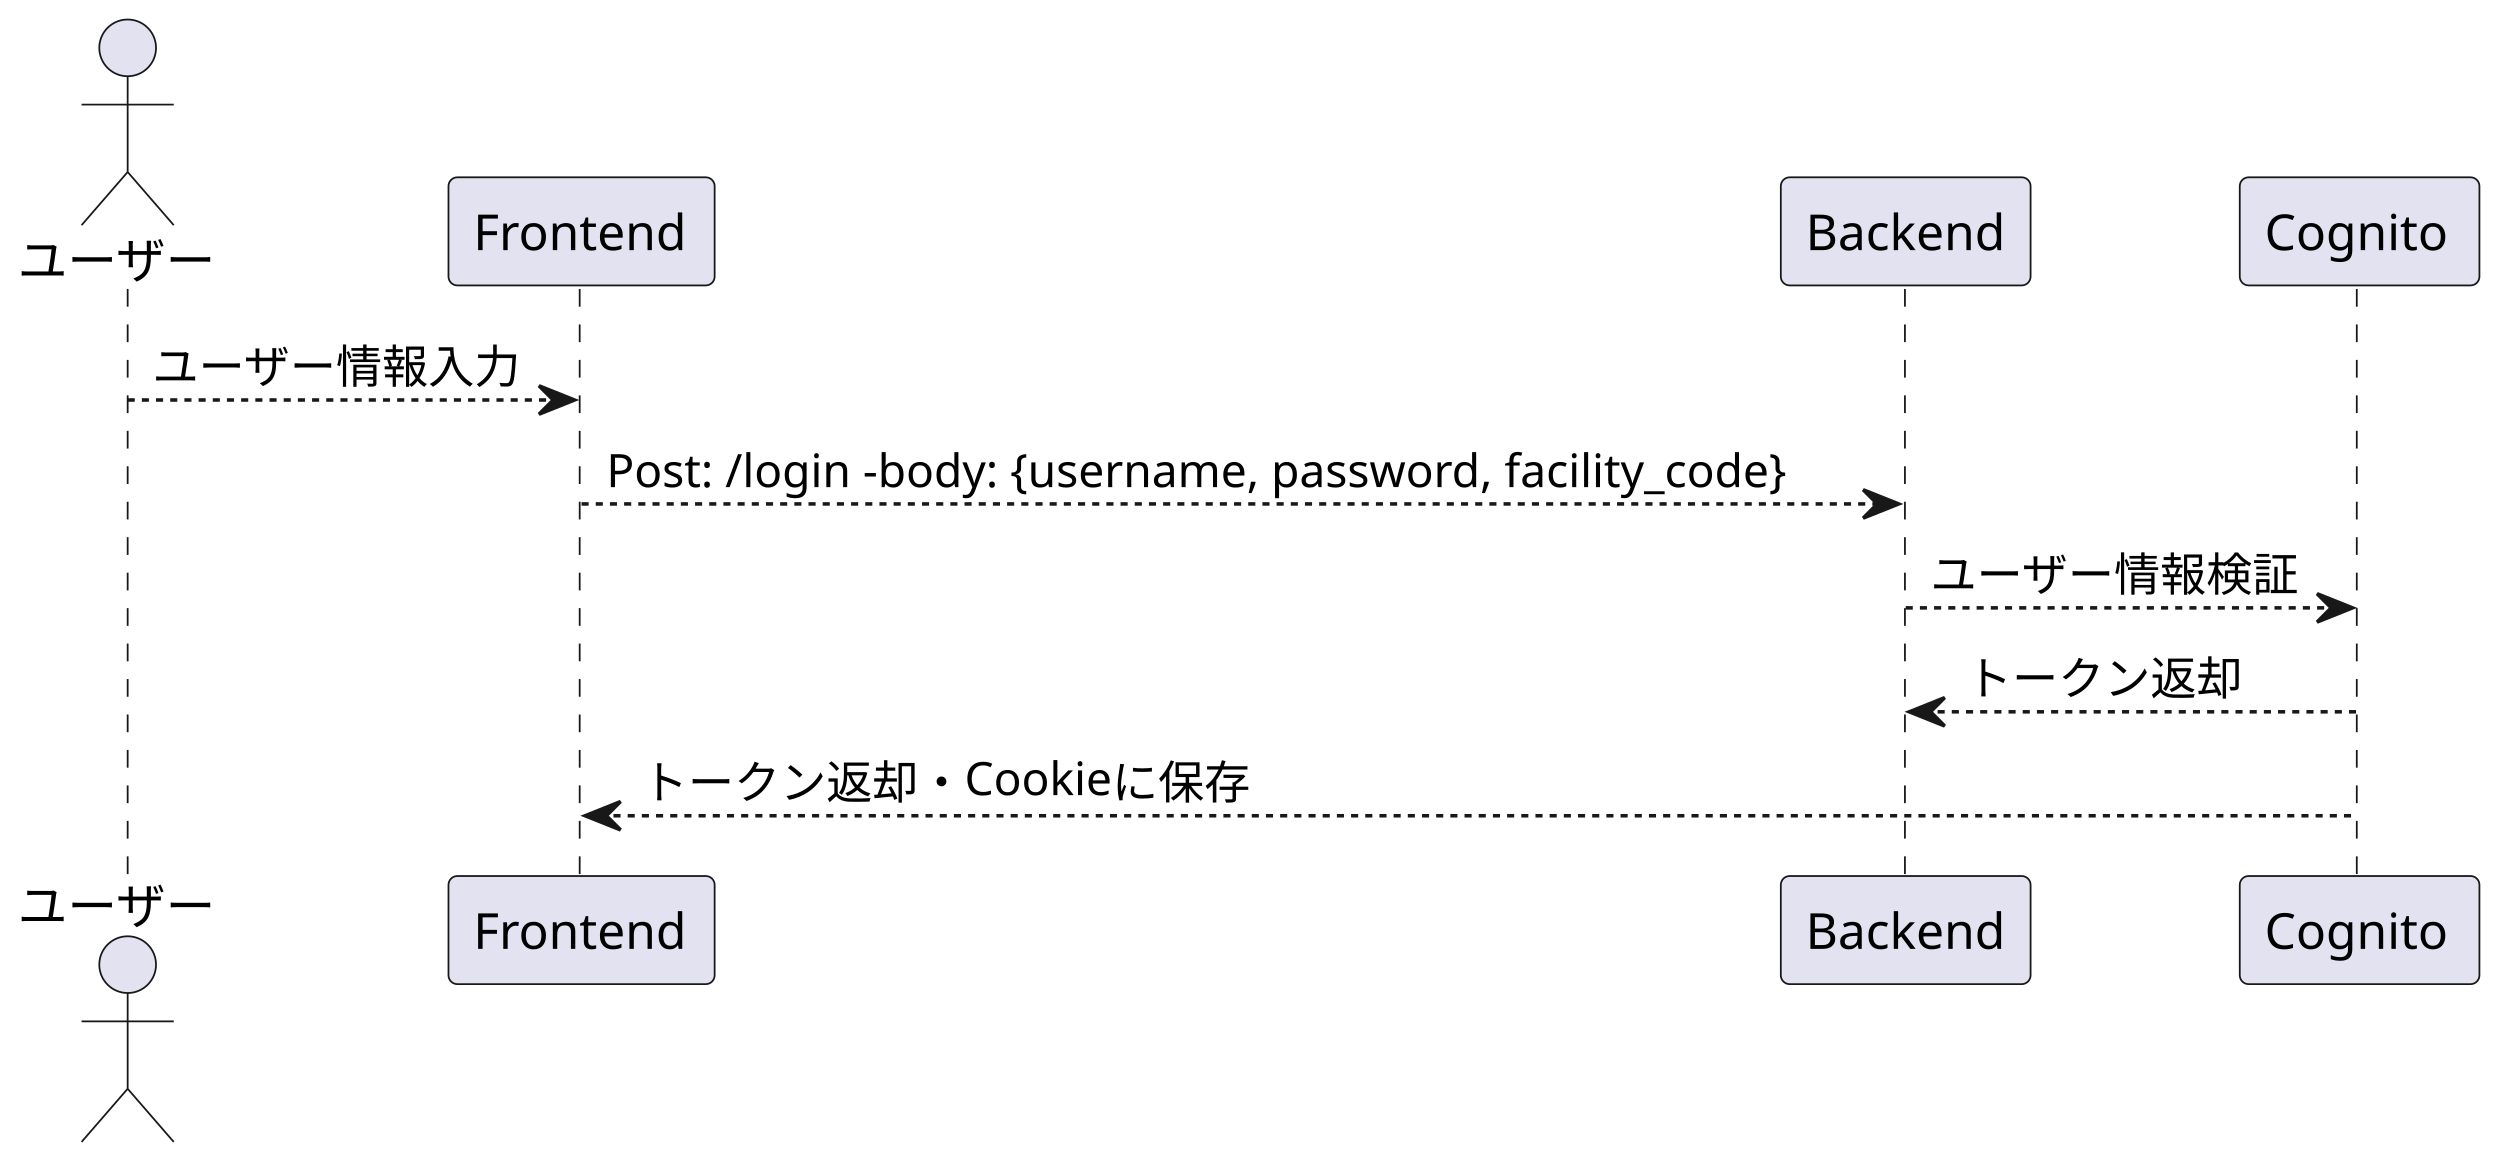
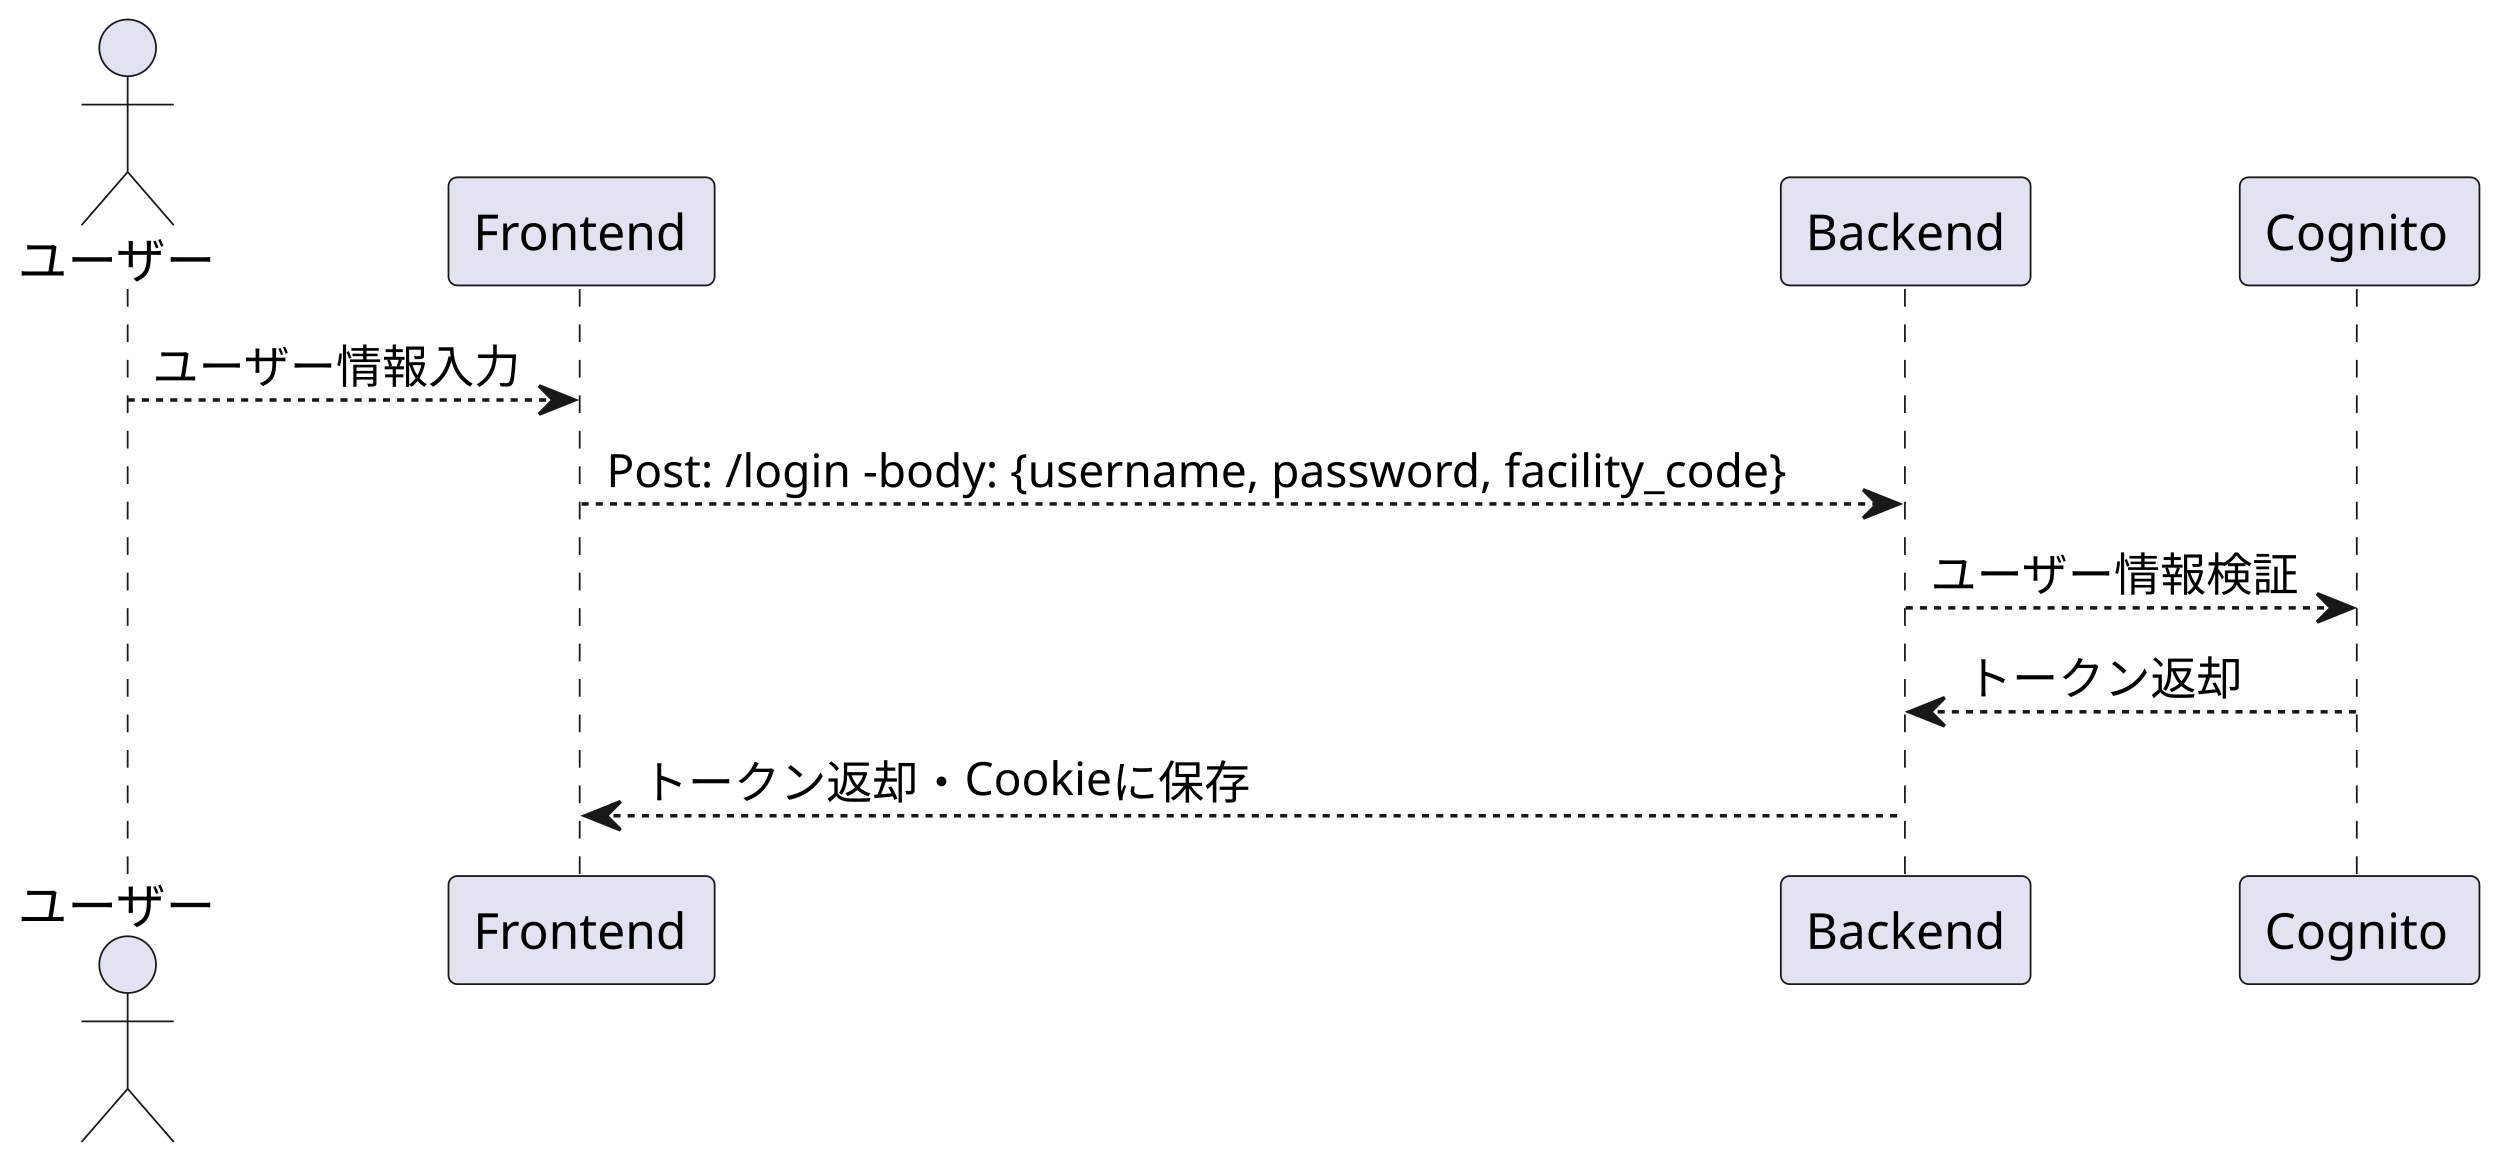
<svg xmlns="http://www.w3.org/2000/svg" contentStyleType="text/css" height="329px" preserveAspectRatio="none" style="width:705px;height:329px;background:#FFFFFF;" version="1.1" viewBox="0 0 705 329" width="705px" zoomAndPan="magnify">
  <defs />
  <g>
    <line style="stroke:#181818;stroke-width:0.5;stroke-dasharray:5.0,5.0;" x1="36" x2="36" y1="81.488" y2="248.041" />
    <line style="stroke:#181818;stroke-width:0.5;stroke-dasharray:5.0,5.0;" x1="163.471" x2="163.471" y1="81.488" y2="248.041" />
    <line style="stroke:#181818;stroke-width:0.5;stroke-dasharray:5.0,5.0;" x1="537.188" x2="537.188" y1="81.488" y2="248.041" />
    <line style="stroke:#181818;stroke-width:0.5;stroke-dasharray:5.0,5.0;" x1="664.613" x2="664.613" y1="81.488" y2="248.041" />
    <text fill="#000000" font-family="sans-serif" font-size="14" lengthAdjust="spacing" textLength="56" x="5" y="78.535">ユーザー</text>
    <ellipse cx="36" cy="13.5" fill="#E2E2F0" rx="8" ry="8" style="stroke:#181818;stroke-width:0.5;" />
    <path d="M36,21.5 L36,48.5 M23,29.5 L49,29.5 M36,48.5 L23,63.5 M36,48.5 L49,63.5 " fill="none" style="stroke:#181818;stroke-width:0.5;" />
    <text fill="#000000" font-family="sans-serif" font-size="14" lengthAdjust="spacing" textLength="56" x="5" y="260.576">ユーザー</text>
    <ellipse cx="36" cy="272.029" fill="#E2E2F0" rx="8" ry="8" style="stroke:#181818;stroke-width:0.5;" />
    <path d="M36,280.029 L36,307.029 M23,288.029 L49,288.029 M36,307.029 L23,322.029 M36,307.029 L49,322.029 " fill="none" style="stroke:#181818;stroke-width:0.5;" />
    <rect fill="#E2E2F0" height="30.488" rx="2.5" ry="2.5" style="stroke:#181818;stroke-width:0.5;" width="75.059" x="126.471" y="50" />
    <text fill="#000000" font-family="sans-serif" font-size="14" lengthAdjust="spacing" textLength="61.059" x="133.471" y="70.535">Frontend</text>
    <rect fill="#E2E2F0" height="30.488" rx="2.5" ry="2.5" style="stroke:#181818;stroke-width:0.5;" width="75.059" x="126.471" y="247.041" />
    <text fill="#000000" font-family="sans-serif" font-size="14" lengthAdjust="spacing" textLength="61.059" x="133.471" y="267.576">Frontend</text>
    <rect fill="#E2E2F0" height="30.488" rx="2.5" ry="2.5" style="stroke:#181818;stroke-width:0.5;" width="70.438" x="502.188" y="50" />
    <text fill="#000000" font-family="sans-serif" font-size="14" lengthAdjust="spacing" textLength="56.438" x="509.188" y="70.535">Backend</text>
    <rect fill="#E2E2F0" height="30.488" rx="2.5" ry="2.5" style="stroke:#181818;stroke-width:0.5;" width="70.438" x="502.188" y="247.041" />
    <text fill="#000000" font-family="sans-serif" font-size="14" lengthAdjust="spacing" textLength="56.438" x="509.188" y="267.576">Backend</text>
    <rect fill="#E2E2F0" height="30.488" rx="2.5" ry="2.5" style="stroke:#181818;stroke-width:0.5;" width="67.587" x="631.613" y="50" />
    <text fill="#000000" font-family="sans-serif" font-size="14" lengthAdjust="spacing" textLength="53.587" x="638.613" y="70.535">Cognito</text>
    <rect fill="#E2E2F0" height="30.488" rx="2.5" ry="2.5" style="stroke:#181818;stroke-width:0.5;" width="67.587" x="631.613" y="247.041" />
    <text fill="#000000" font-family="sans-serif" font-size="14" lengthAdjust="spacing" textLength="53.587" x="638.613" y="267.576">Cognito</text>
    <polygon fill="#181818" points="152,108.799,162,112.799,152,116.799,156,112.799" style="stroke:#181818;stroke-width:1.0;" />
    <line style="stroke:#181818;stroke-width:1.0;stroke-dasharray:2.0,2.0;" x1="36" x2="158" y1="112.799" y2="112.799" />
    <text fill="#000000" font-family="sans-serif" font-size="13" lengthAdjust="spacing" textLength="104" x="43" y="108.057">ユーザー情報入力</text>
    <polygon fill="#181818" points="525.407,138.109,535.407,142.109,525.407,146.109,529.407,142.109" style="stroke:#181818;stroke-width:1.0;" />
    <line style="stroke:#181818;stroke-width:1.0;stroke-dasharray:2.0,2.0;" x1="164" x2="531.407" y1="142.109" y2="142.109" />
    <text fill="#000000" font-family="sans-serif" font-size="13" lengthAdjust="spacing" textLength="349.407" x="171" y="137.367">Post: /login -body: {username, password, facility_code}</text>
    <polygon fill="#181818" points="653.407,167.42,663.407,171.42,653.407,175.42,657.407,171.42" style="stroke:#181818;stroke-width:1.0;" />
    <line style="stroke:#181818;stroke-width:1.0;stroke-dasharray:2.0,2.0;" x1="537.407" x2="659.407" y1="171.42" y2="171.42" />
    <text fill="#000000" font-family="sans-serif" font-size="13" lengthAdjust="spacing" textLength="104" x="544.407" y="166.678">ユーザー情報検証</text>
    <polygon fill="#181818" points="548.407,196.731,538.407,200.731,548.407,204.731,544.407,200.731" style="stroke:#181818;stroke-width:1.0;" />
    <line style="stroke:#181818;stroke-width:1.0;stroke-dasharray:2.0,2.0;" x1="542.407" x2="664.407" y1="200.731" y2="200.731" />
    <text fill="#000000" font-family="sans-serif" font-size="13" lengthAdjust="spacing" textLength="78" x="554.407" y="195.988">トークン返却</text>
    <polygon fill="#181818" points="175,226.041,165,230.041,175,234.041,171,230.041" style="stroke:#181818;stroke-width:1.0;" />
-     <line style="stroke:#181818;stroke-width:1.0;stroke-dasharray:2.0,2.0;" x1="169" x2="664.407" y1="230.041" y2="230.041" />
+     <line style="stroke:#181818;stroke-width:1.0;stroke-dasharray:2.0,2.0;" x1="169" x2="536.407" y1="230.041" y2="230.041" />
    <text fill="#000000" font-family="sans-serif" font-size="13" lengthAdjust="spacing" textLength="173.564" x="181" y="225.299">トークン返却・Cookieに保存</text>
  </g>
</svg>
